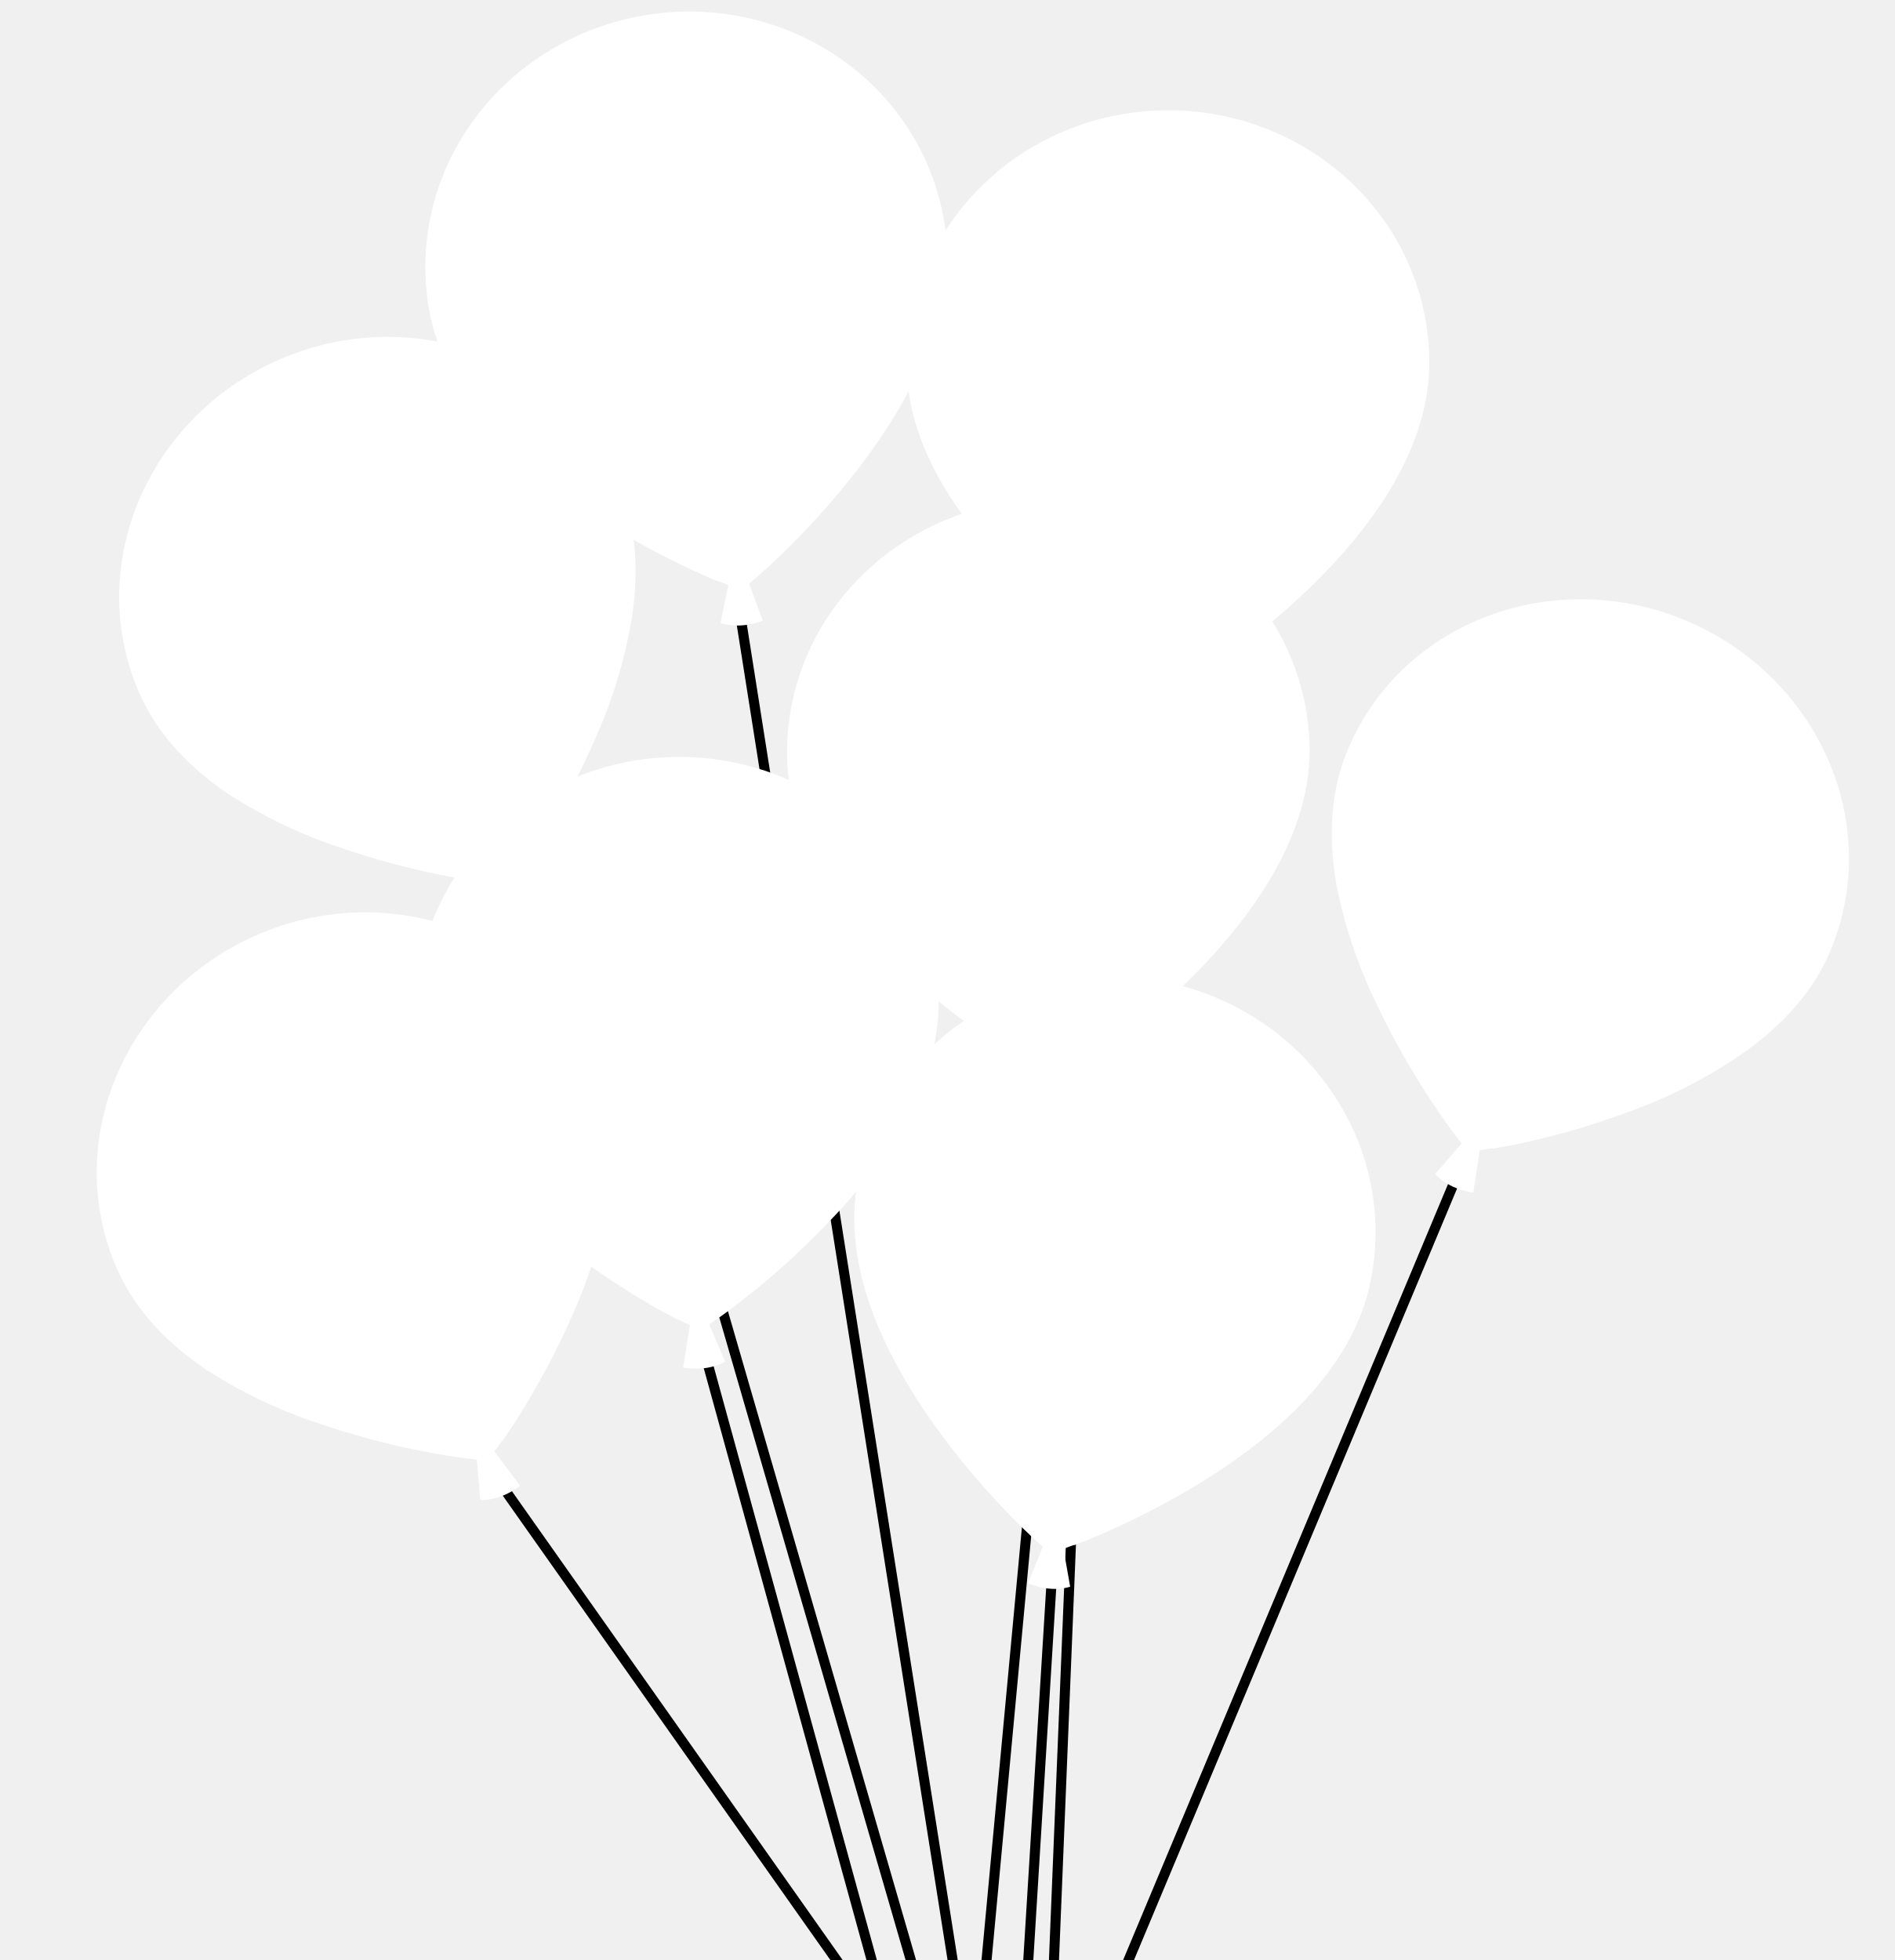
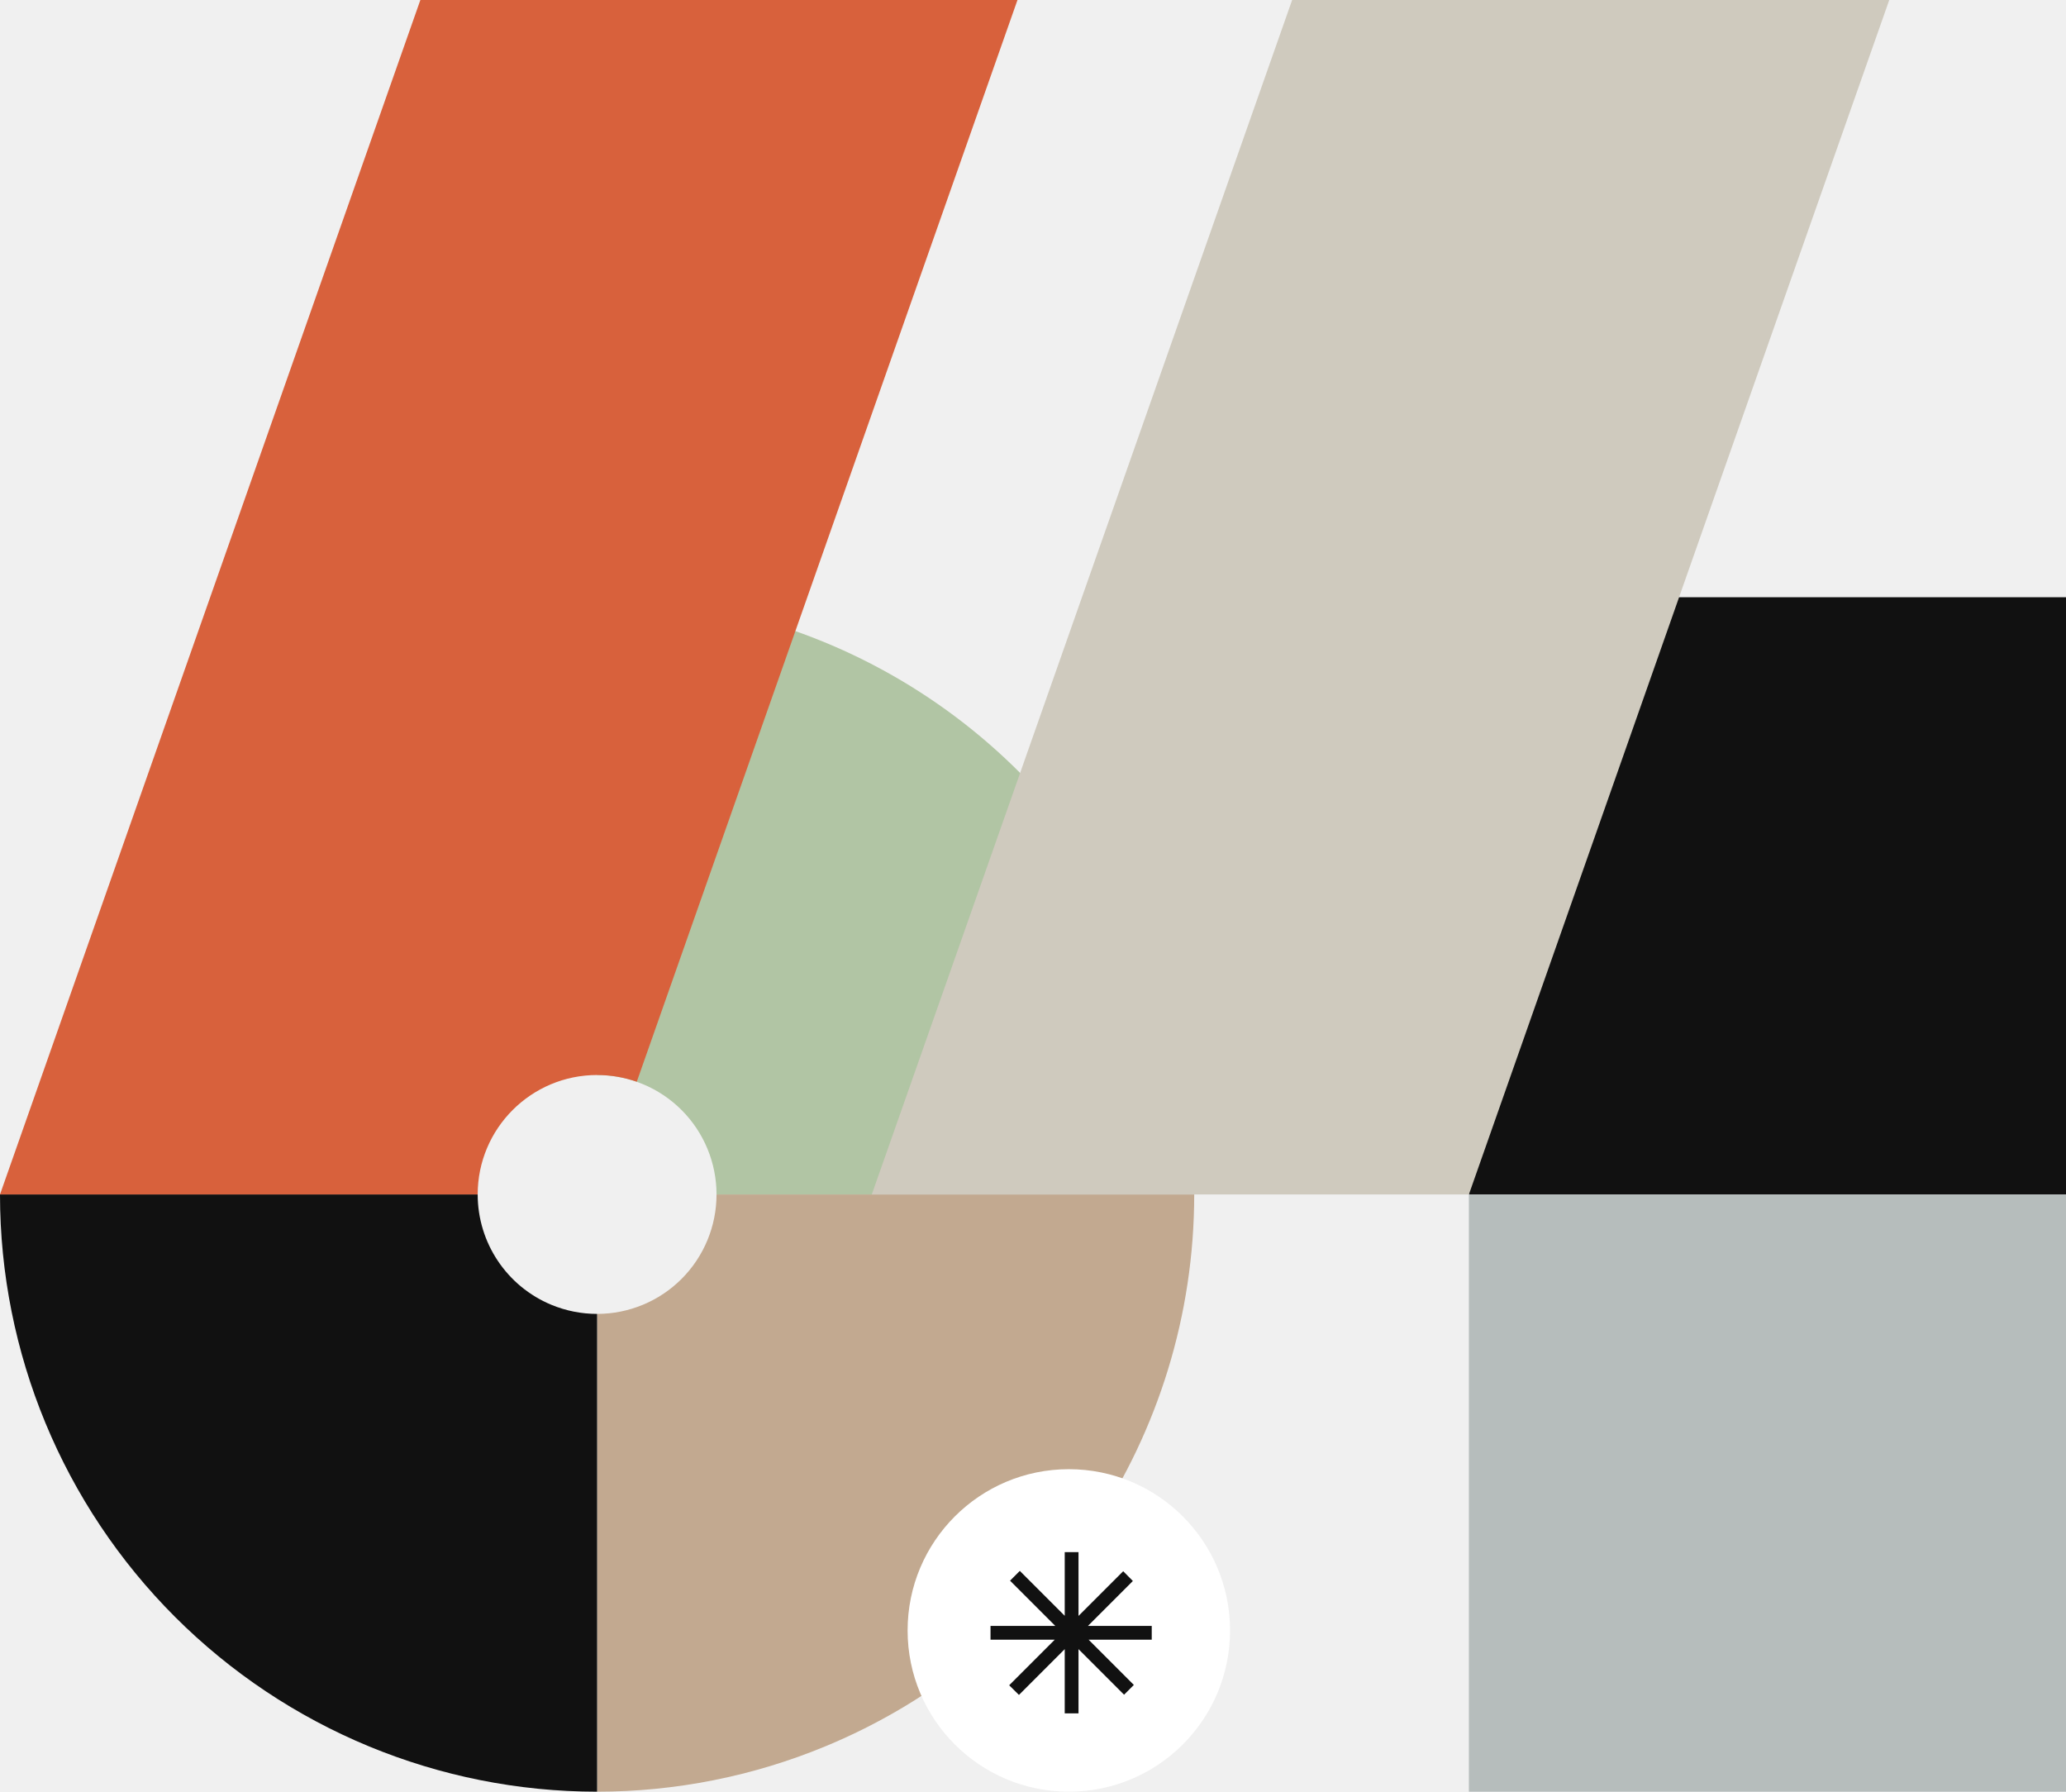
- <svg xmlns="http://www.w3.org/2000/svg" width="377" height="390" fill="none">
-   <g clip-path="url(#a)">
-     <path d="m146.085 114.732 45.041 285.26M139.593 266.898l36.925 134.311M119.304 176.41l64.113 221.147M98.204 293.273l73.851 104.69M220.748 128.123 195.59 397.557M209.386 312.344l-5.275 85.619m15.825-258.479-10.55 258.479M290.541 232.407l-68.982 164.745" stroke="#000" stroke-width="2" stroke-linecap="round" />
-     <path fill-rule="evenodd" clip-rule="evenodd" d="M27.823 138.143c-11.294-25.563 1.612-55.05 27.485-66.482 25.873-11.43 56.368-1.126 67.675 24.428 3.778 8.545 4.066 17.83 2.808 26.402a98.184 98.184 0 0 1-7.252 24.272 154.846 154.846 0 0 1-9.392 18.177c-1.376 2.284-2.534 4.1-3.403 5.338a71.903 71.903 0 0 1-1 1.488l-.284.416-.073.051-.034.023-.053.037-1.46 2.007 5.124 6.815c-4.191 3.227-7.925 2.822-7.925 2.822l-.687-7.998-2.647-.322-.149-.015-.495-.071a90.78 90.78 0 0 1-1.772-.258 152.71 152.71 0 0 1-6.248-1.117 155.216 155.216 0 0 1-19.758-5.302 97.912 97.912 0 0 1-22.836-10.855c-7.178-4.85-13.812-11.305-17.624-19.856Z" fill="#fff" />
-     <path fill-rule="evenodd" clip-rule="evenodd" d="M23.353 252.649c-11.294-25.563 1.612-55.051 27.485-66.482 25.873-11.43 56.368-1.125 67.675 24.429 3.778 8.544 4.066 17.83 2.808 26.401a98.184 98.184 0 0 1-7.252 24.272 154.846 154.846 0 0 1-9.392 18.177c-1.376 2.284-2.534 4.1-3.403 5.338a75.413 75.413 0 0 1-1 1.489l-.284.415-.073.051-.034.023-.053.037-1.46 2.007 5.124 6.815c-4.19 3.227-7.925 2.822-7.925 2.822l-.687-7.998-2.647-.322-.149-.015-.494-.071a90.668 90.668 0 0 1-1.773-.258c-1.509-.235-3.653-.6-6.248-1.116a155.386 155.386 0 0 1-19.758-5.303 97.91 97.91 0 0 1-22.836-10.855c-7.178-4.85-13.812-11.305-17.624-19.856Z" fill="#fff" />
-     <path fill-rule="evenodd" clip-rule="evenodd" d="M186.711 196.688c-1.957-27.878-27.144-47.921-55.36-45.94-28.217 1.98-50.365 25.338-48.424 53.214.652 9.32 4.735 17.664 9.852 24.656a98.177 98.177 0 0 0 17.751 18.072 154.655 154.655 0 0 0 16.796 11.683c2.283 1.377 4.156 2.442 5.502 3.131.674.369 1.203.655 1.58.848l.445.235.089.011.04.005.064.008 2.229 1.092-1.347 8.42c5.213.895 8.325-1.208 8.325-1.208l-3.129-7.392 2.191-1.522.124-.082.404-.294c.341-.244.835-.6 1.447-1.057a152.656 152.656 0 0 0 5.002-3.906 155.292 155.292 0 0 0 14.993-13.919 97.931 97.931 0 0 0 15.119-20.265c4.081-7.642 6.931-16.449 6.307-25.79ZM231.87 21.947c-28.417.309-51.77 22.753-51.46 50.954.203 18.515 13.736 34.495 24.998 44.874a155.567 155.567 0 0 0 16.065 12.862 137.743 137.743 0 0 0 5.311 3.552c.643.412 1.165.735 1.53.953.176.118.32.202.425.261l.068.043.056.029 2.477 1.463-1.386 7.717c5.216.994 8.348-1.053 8.348-1.053l-2.853-7.11 1.796-1.112.063-.014.071-.016.064-.015.421-.27 1.508-.989c1.279-.854 3.08-2.093 5.227-3.676a157.426 157.426 0 0 0 15.776-13.221c11.031-10.618 24.211-26.897 24.008-45.413-.262-28.21-24.096-50.127-52.513-49.819Zm1.17 106.562.079-.018-.087.02.008-.002Z" fill="#fff" />
-     <path fill-rule="evenodd" clip-rule="evenodd" d="M128.239 3.048c28.026-4.708 54.972 13.265 59.642 41.078 3.066 18.26-7.436 36.377-16.691 48.58a155.555 155.555 0 0 1-13.545 15.494 137.363 137.363 0 0 1-4.601 4.433c-.559.519-1.016.929-1.337 1.207-.153.148-.28.256-.373.333l-.059.054-.051.039-2.179 1.876 2.725 7.352c-4.959 1.898-8.403.436-8.403.436l1.554-7.501-1.963-.779-.065-.002-.073-.004-.065-.003-.463-.191-1.658-.708a137.861 137.861 0 0 1-5.793-2.696 157.264 157.264 0 0 1-17.861-10.231c-12.731-8.506-28.576-22.205-31.642-40.466-4.719-27.815 14.875-53.592 42.901-58.3Zm17.646 105.097-.081-.003.089.004-.008-.001ZM231.523 195.316c-27.879-5.511-55.33 11.682-60.795 39.349-3.588 18.166 6.39 36.577 15.291 49.039a155.665 155.665 0 0 0 13.094 15.877 137.919 137.919 0 0 0 4.473 4.563c.544.535.989.958 1.302 1.245.149.152.272.264.363.343l.057.056.05.04 2.125 1.938-2.935 7.271c4.902 2.04 8.387.677 8.387.677l-1.339-7.543 1.985-.722.065-.001.073-.001.065-.001.468-.178 1.678-.66a138.844 138.844 0 0 0 5.868-2.529 157.137 157.137 0 0 0 18.147-9.714c12.97-8.138 29.202-21.376 32.79-39.542 5.514-27.668-13.332-53.997-41.212-59.507Zm-20.652 104.547.081-.001-.089.001h.008ZM267.86 149.945c10.388-25.945 40.498-37.324 66.757-26.81 26.259 10.515 40.202 39.527 29.829 65.474-3.47 8.674-9.91 15.37-16.919 20.461a98.187 98.187 0 0 1-22.428 11.778 154.947 154.947 0 0 1-19.564 5.988c-2.595.612-4.703 1.053-6.196 1.297-.754.146-1.346.256-1.764.325l-.495.087-.088-.016-.04-.008-.064-.012-2.455.358-1.293 8.428c-5.237-.742-7.557-3.695-7.557-3.695l5.24-6.082-1.62-2.118-.094-.117-.295-.403c-.249-.337-.61-.827-1.054-1.448a154.775 154.775 0 0 1-3.568-5.249 155.185 155.185 0 0 1-10.017-17.837 97.898 97.898 0 0 1-8.198-23.918c-1.548-8.524-1.569-17.781 1.883-26.483Z" fill="#fff" />
-     <path fill-rule="evenodd" clip-rule="evenodd" d="M206.717 99.424c28.399-1.048 52.797 20.257 53.832 48.44.68 18.504-12.075 35.112-22.829 46.015a155.621 155.621 0 0 1-15.434 13.615 139.119 139.119 0 0 1-5.135 3.801 54.56 54.56 0 0 1-1.483 1.024c-.17.127-.31.217-.412.282l-.066.046-.055.032-2.404 1.579 1.753 7.642c-5.163 1.242-8.39-.653-8.39-.653l2.511-7.238-1.846-1.026-.064-.011-.072-.013-.064-.011-.434-.249-1.553-.917a136.962 136.962 0 0 1-5.396-3.422 157.361 157.361 0 0 1-16.389-12.453c-11.525-10.081-25.467-25.712-26.147-44.217-1.084-28.191 21.677-51.219 50.077-52.266Zm3.914 106.495-.08-.014.088.016-.008-.002Z" fill="#fff" />
-   </g>
-   <defs>
-     <clipPath id="a">
-       <path fill="#fff" d="M0 0h377v390H0z" />
-     </clipPath>
-   </defs>
+ <svg xmlns="http://www.w3.org/2000/svg" width="346" height="300" fill="none" viewBox="0 0 346 300">
+   <path fill="#C2A990" d="M200 200a100.006 100.006 0 0 1-61.732 92.388A100.006 100.006 0 0 1 100 300v-80a20.006 20.006 0 0 0 14.142-5.858A20.006 20.006 0 0 0 120 200h80Z" />
+   <path fill="#B1C5A4" d="M100 100a100.006 100.006 0 0 1 92.388 61.732A100.006 100.006 0 0 1 200 200h-80a20.006 20.006 0 0 0-5.858-14.142A20.006 20.006 0 0 0 100 180v-80Z" />
+   <path fill="#111" d="M100 300a100.01 100.01 0 0 1-70.71-29.289A100 100 0 0 1 0 200h80a20.005 20.005 0 0 0 12.346 18.478A20.002 20.002 0 0 0 100 220v80Z" />
+   <path fill="#D8613C" fill-rule="evenodd" d="M170.4 0h-100L0 200h80c0-11.046 8.954-20 20-20 2.329 0 4.564.398 6.642 1.129L170.4 0Z" clip-rule="evenodd" />
+   <path fill="#111" d="M246 100h100v100H246z" />
+   <path fill="#B6BDBC" d="M246 200h100v100H246z" />
+   <path fill="#CFCABE" d="M216.4 0h100L246 200H146L216.4 0Z" />
+   <circle cx="179" cy="273" r="27" fill="#fff" />
+   <path fill="#111" d="M180.621 259.886v10.683l7.486-7.485 1.617 1.635-7.522 7.522h10.684v2.308h-10.575l7.577 7.576-1.636 1.636-7.631-7.632v10.757h-2.307v-10.757l-7.668 7.668-1.635-1.617 7.631-7.631h-10.756v-2.308h10.847l-7.577-7.577 1.635-1.635 7.523 7.522v-10.665h2.307Z" />
</svg>
